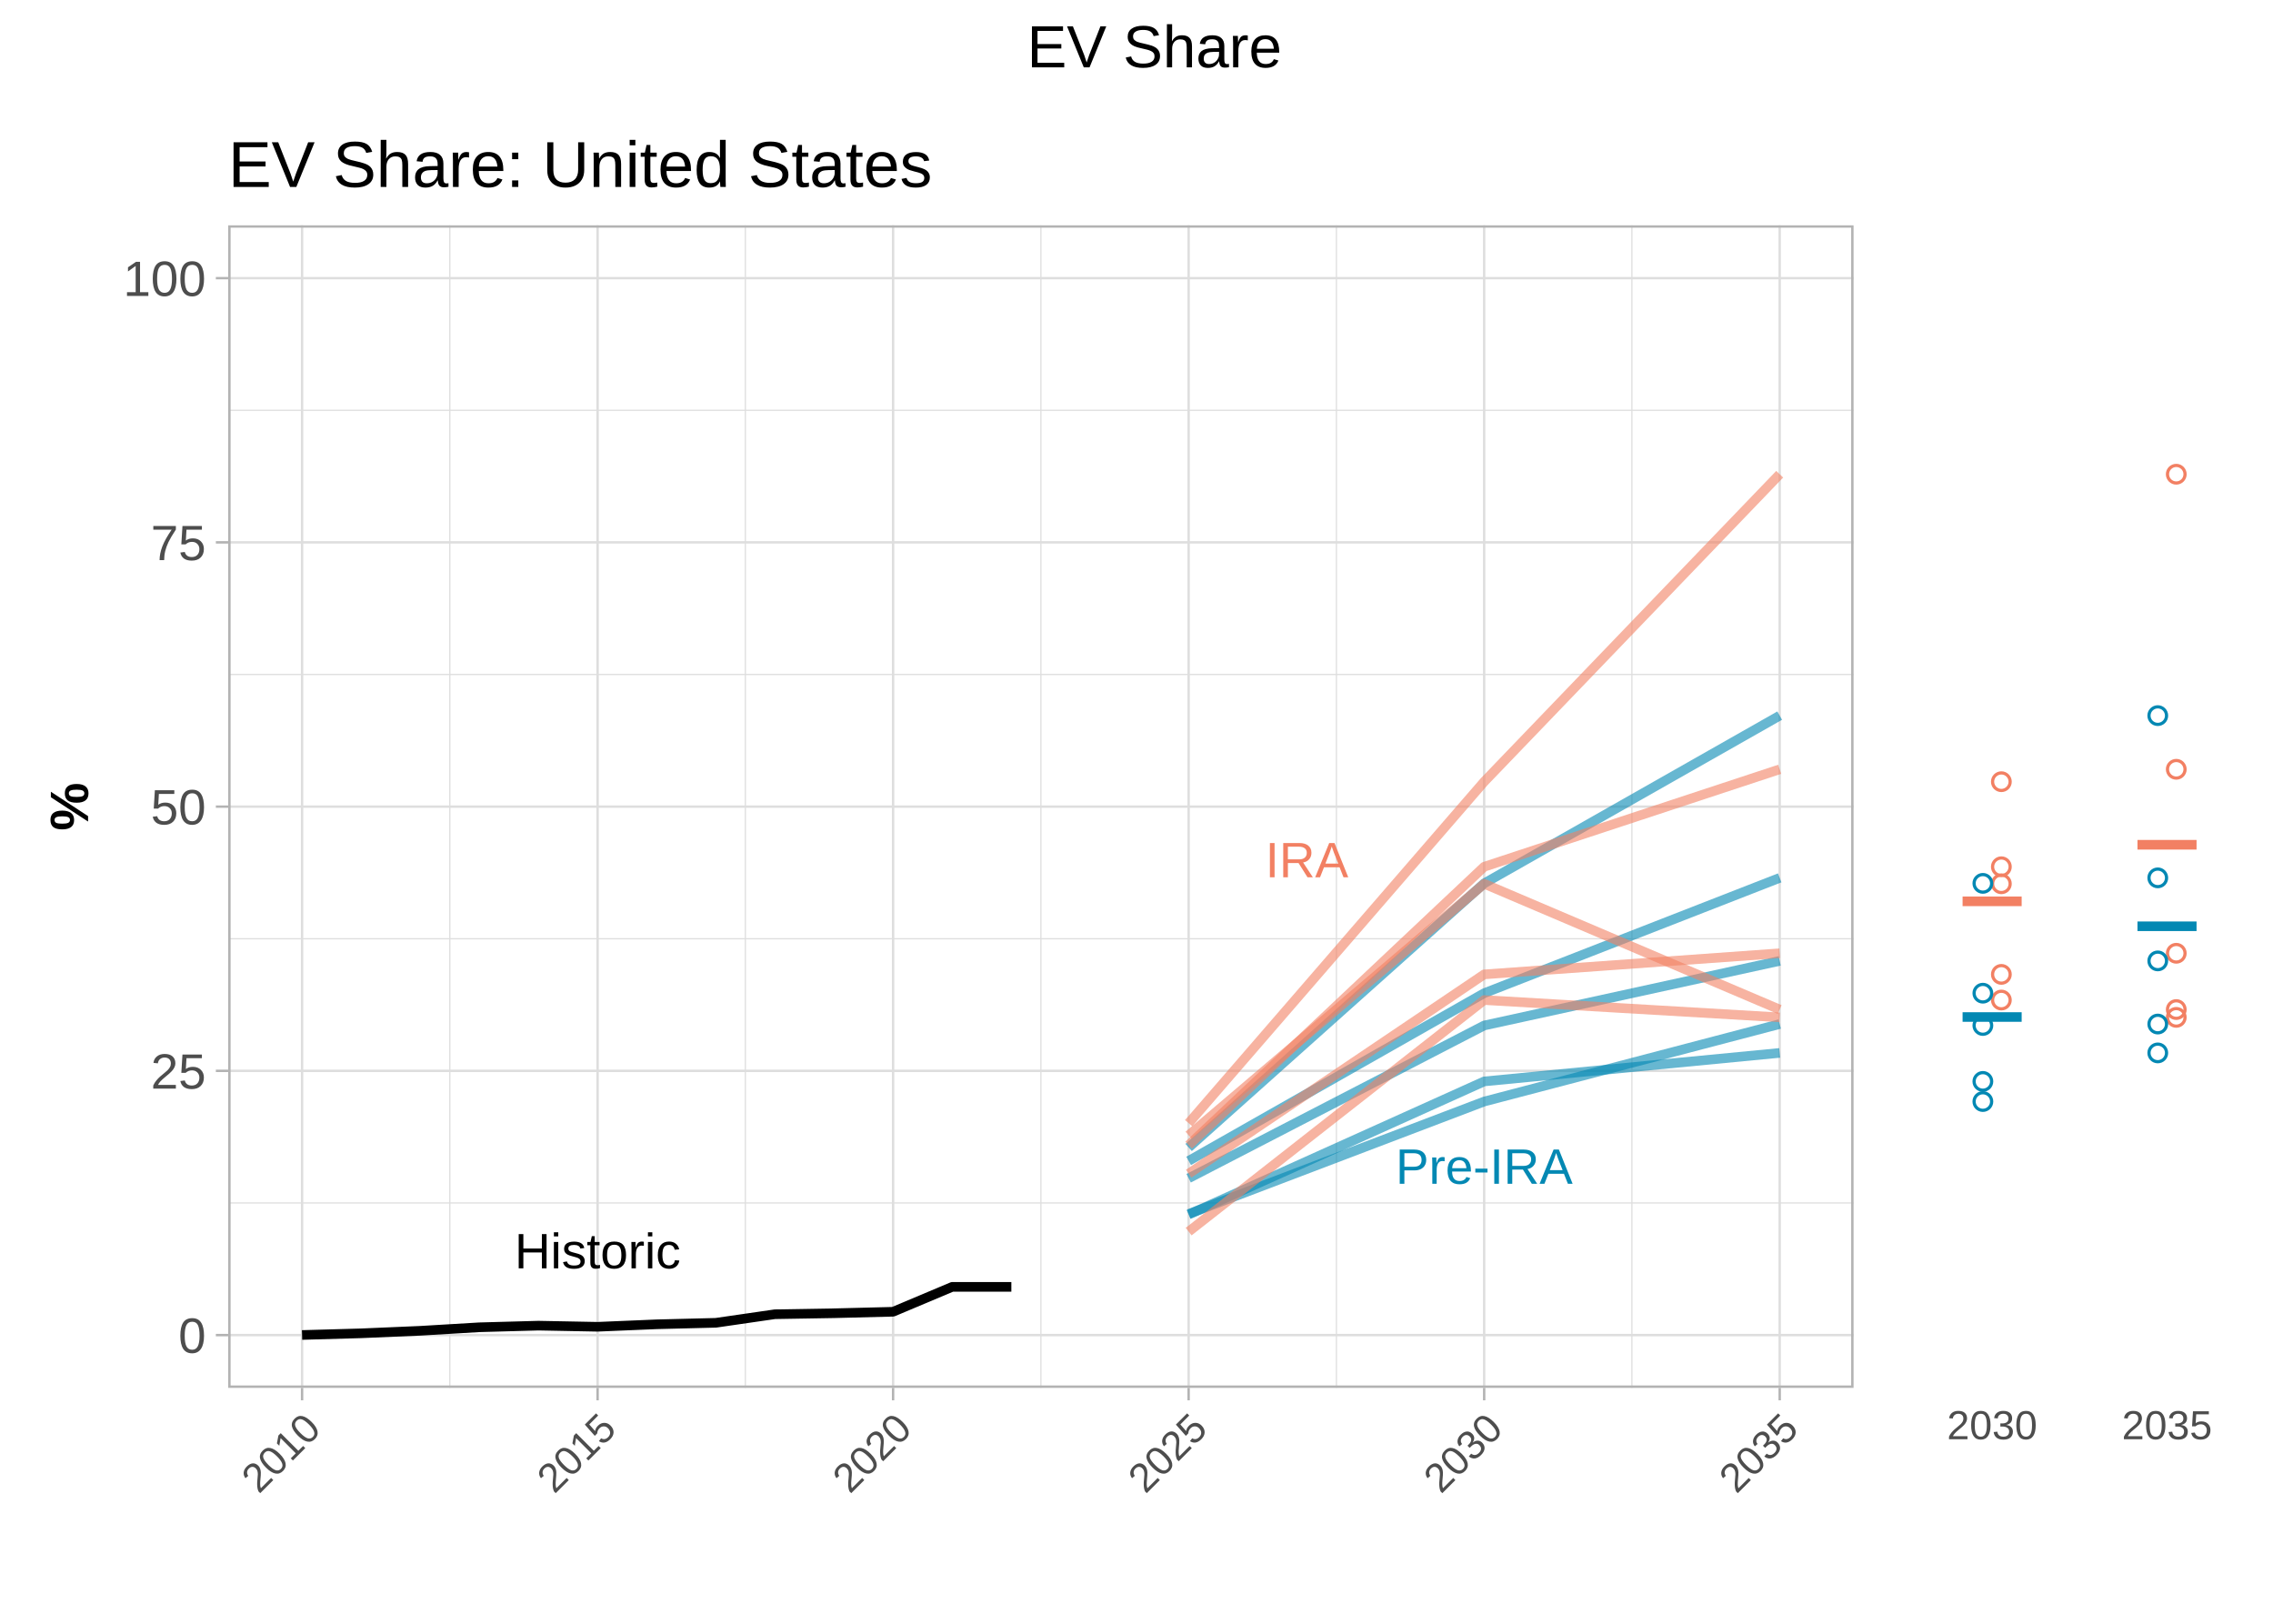
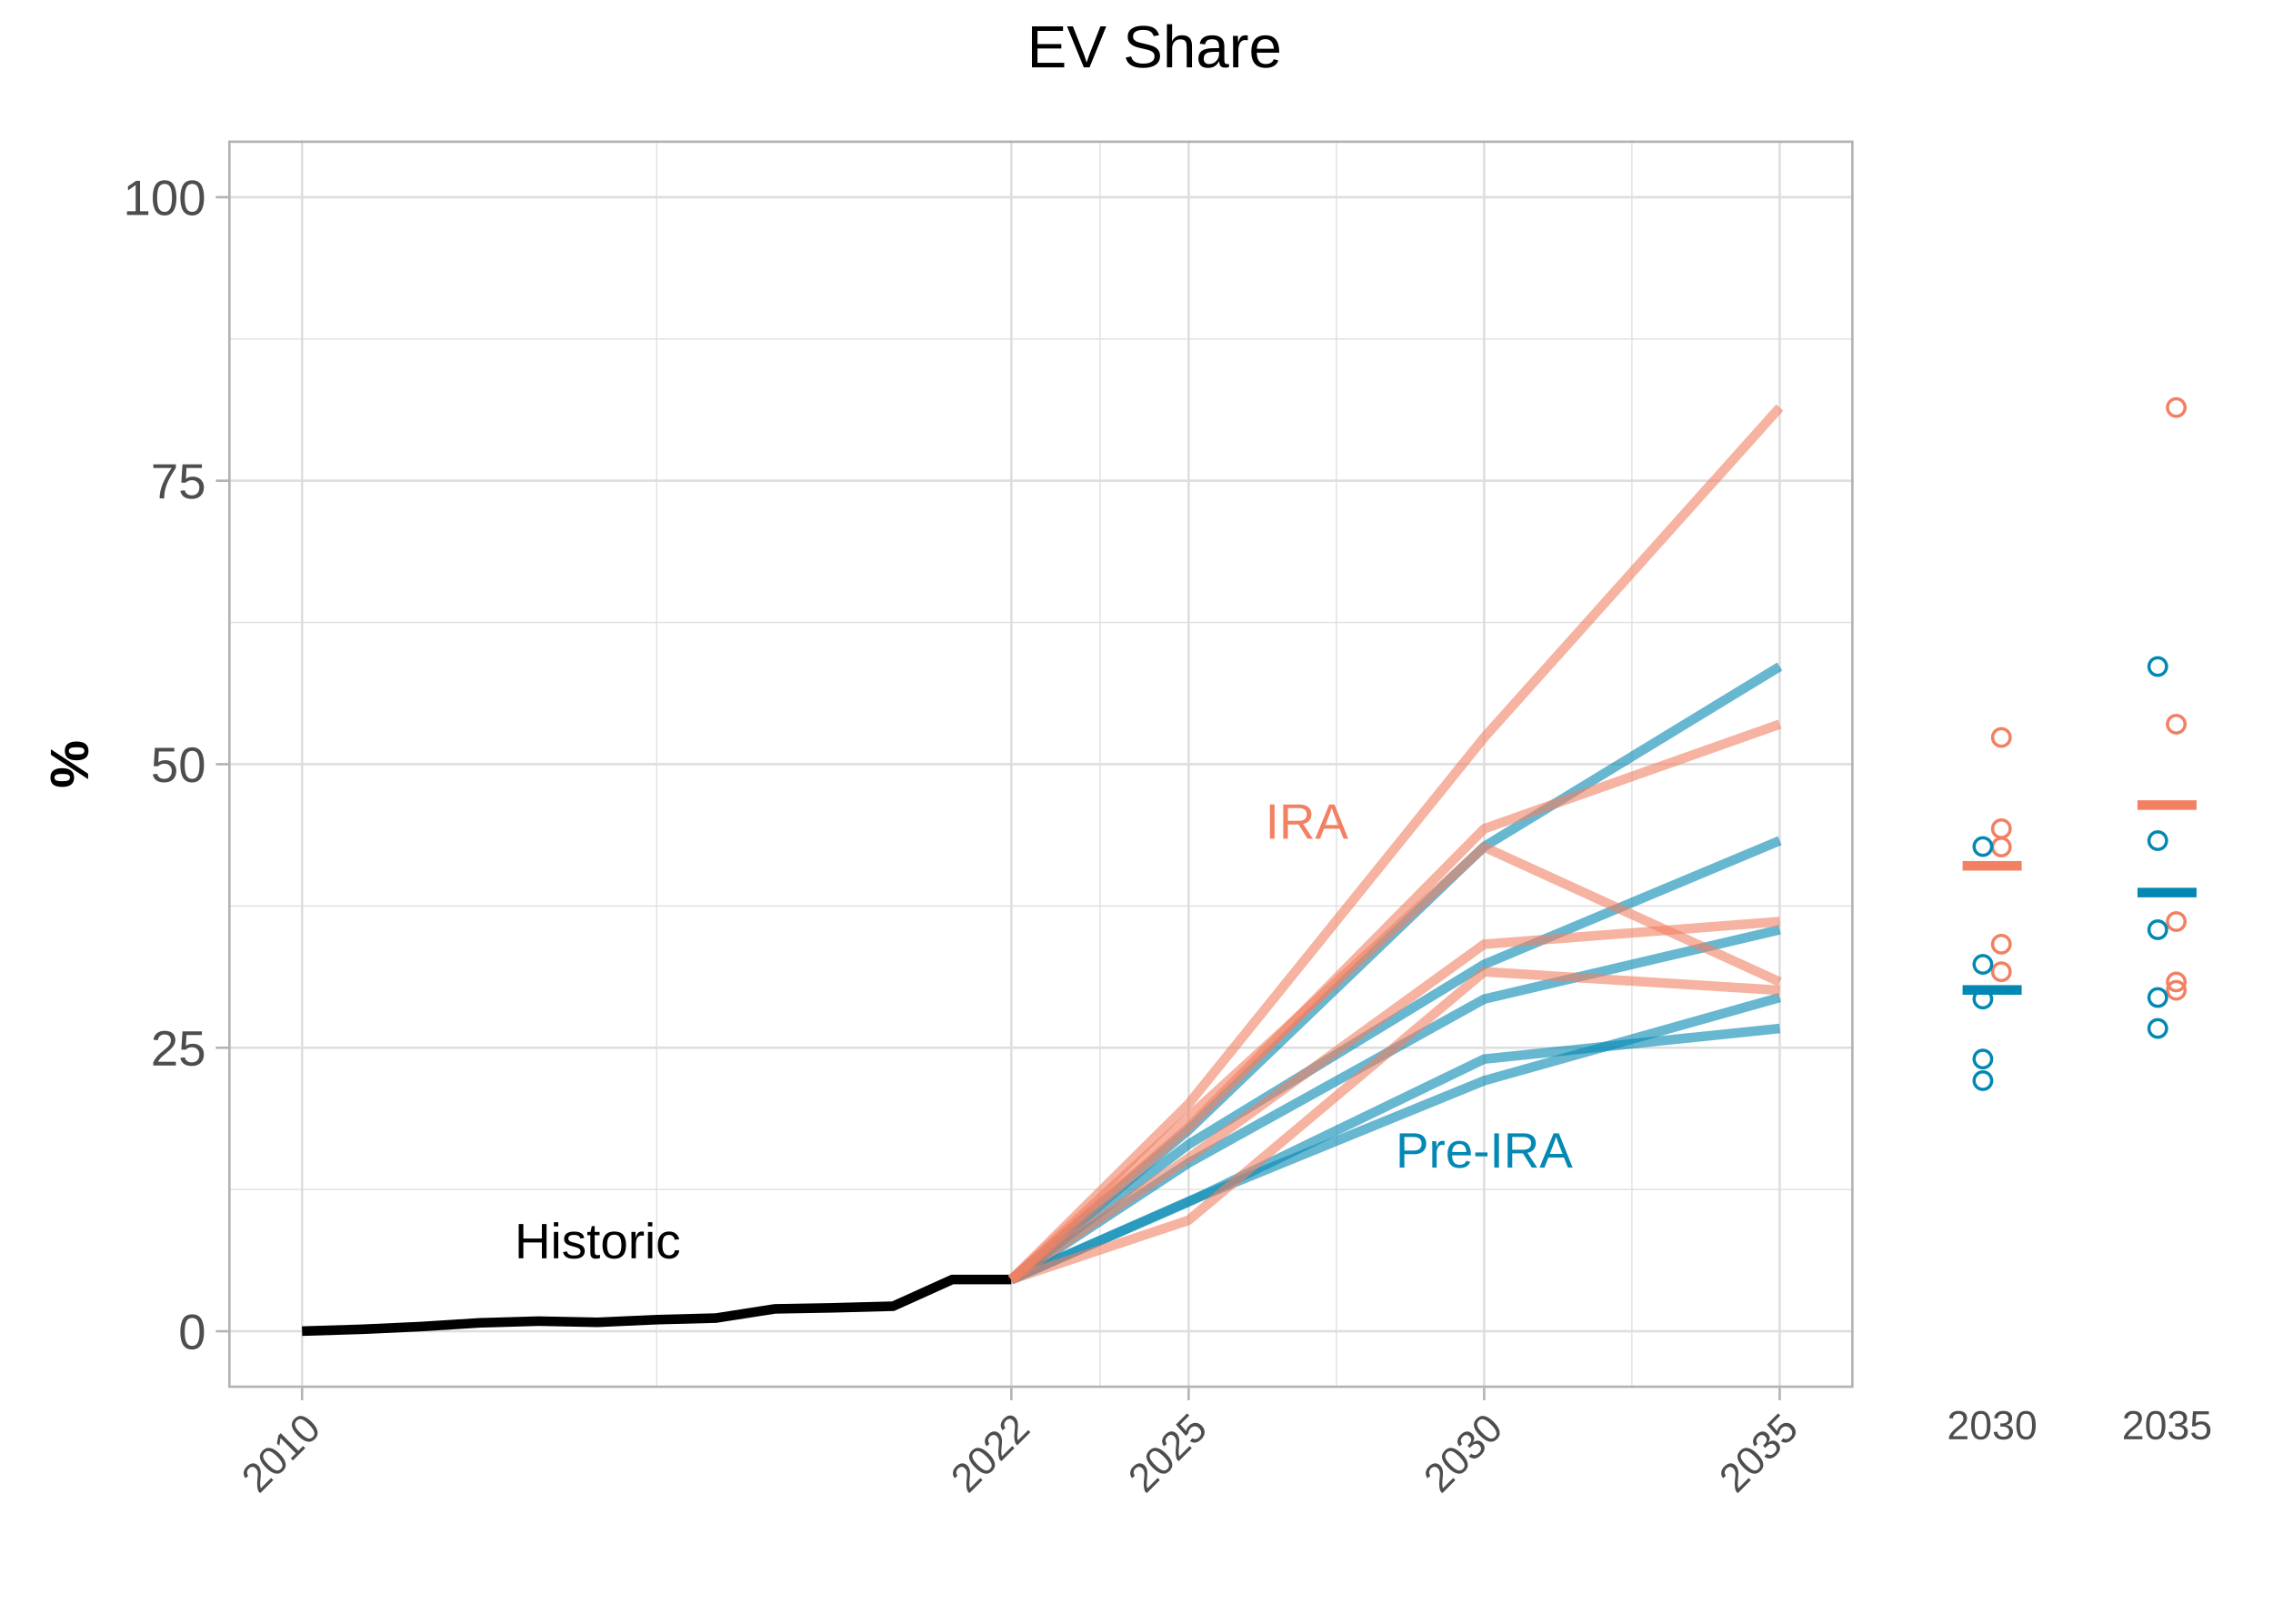
<svg xmlns="http://www.w3.org/2000/svg" class="svglite" width="504.00pt" height="360.00pt" viewBox="0 0 504.00 360.00">
  <defs>
    <style type="text/css">
    .svglite line, .svglite polyline, .svglite polygon, .svglite path, .svglite rect, .svglite circle {
      fill: none;
      stroke: #000000;
      stroke-linecap: round;
      stroke-linejoin: round;
      stroke-miterlimit: 10.00;
    }
    .svglite text {
      white-space: pre;
    }
  </style>
  </defs>
  <rect width="100%" height="100%" style="stroke: none; fill: #FFFFFF;" />
  <defs>
    <clipPath id="cpMC4wMHw1MDQuMDB8MC4wMHwzNjAuMDA=">
      <rect x="0.00" y="0.00" width="504.00" height="360.00" />
    </clipPath>
  </defs>
  <g clip-path="url(#cpMC4wMHw1MDQuMDB8MC4wMHwzNjAuMDA=)">
    <rect x="0.00" y="0.00" width="504.00" height="360.00" style="stroke-width: 1.07; stroke: #FFFFFF; fill: #FFFFFF;" />
  </g>
  <defs>
    <clipPath id="cpNS40OHw0MjAuOTZ8MjMuMTh8MzU0LjUy">
      <rect x="5.48" y="23.18" width="415.48" height="331.34" />
    </clipPath>
  </defs>
  <g clip-path="url(#cpNS40OHw0MjAuOTZ8MjMuMTh8MzU0LjUy)">
    <rect x="5.48" y="23.18" width="415.48" height="331.34" style="stroke-width: 1.07; stroke: #FFFFFF; fill: #FFFFFF;" />
  </g>
  <g clip-path="url(#cpMC4wMHw1MDQuMDB8MC4wMHwzNjAuMDA=)">
</g>
  <defs>
-     <clipPath id="cpNTAuNjB8NDExLjAwfDQ5Ljk1fDMwNy43Mg==">
-       <rect x="50.60" y="49.95" width="360.40" height="257.76" />
+     <clipPath id="cpNTAuNjB8NDExLjAwfDMxLjE1fDMwNy43Mg==">
+       <rect x="50.60" y="31.15" width="360.40" height="276.57" />
    </clipPath>
  </defs>
-   <g clip-path="url(#cpNTAuNjB8NDExLjAwfDQ5Ljk1fDMwNy43Mg==)">
-     <rect x="50.60" y="49.95" width="360.40" height="257.76" style="stroke-width: 1.07; stroke: none; fill: #FFFFFF;" />
-     <polyline points="50.60,266.71 411.00,266.71 " style="stroke-width: 0.27; stroke: #DEDEDE; stroke-linecap: butt;" />
-     <polyline points="50.60,208.13 411.00,208.13 " style="stroke-width: 0.27; stroke: #DEDEDE; stroke-linecap: butt;" />
-     <polyline points="50.60,149.54 411.00,149.54 " style="stroke-width: 0.27; stroke: #DEDEDE; stroke-linecap: butt;" />
-     <polyline points="50.60,90.96 411.00,90.96 " style="stroke-width: 0.27; stroke: #DEDEDE; stroke-linecap: butt;" />
-     <polyline points="99.74,307.72 99.74,49.95 " style="stroke-width: 0.27; stroke: #DEDEDE; stroke-linecap: butt;" />
-     <polyline points="165.27,307.72 165.27,49.95 " style="stroke-width: 0.27; stroke: #DEDEDE; stroke-linecap: butt;" />
-     <polyline points="230.80,307.72 230.80,49.95 " style="stroke-width: 0.27; stroke: #DEDEDE; stroke-linecap: butt;" />
-     <polyline points="296.33,307.72 296.33,49.95 " style="stroke-width: 0.27; stroke: #DEDEDE; stroke-linecap: butt;" />
-     <polyline points="361.85,307.72 361.85,49.95 " style="stroke-width: 0.27; stroke: #DEDEDE; stroke-linecap: butt;" />
-     <polyline points="50.60,296.00 411.00,296.00 " style="stroke-width: 0.53; stroke: #DEDEDE; stroke-linecap: butt;" />
-     <polyline points="50.60,237.42 411.00,237.42 " style="stroke-width: 0.53; stroke: #DEDEDE; stroke-linecap: butt;" />
-     <polyline points="50.60,178.84 411.00,178.84 " style="stroke-width: 0.53; stroke: #DEDEDE; stroke-linecap: butt;" />
-     <polyline points="50.60,120.25 411.00,120.25 " style="stroke-width: 0.53; stroke: #DEDEDE; stroke-linecap: butt;" />
-     <polyline points="50.60,61.67 411.00,61.67 " style="stroke-width: 0.53; stroke: #DEDEDE; stroke-linecap: butt;" />
-     <polyline points="66.98,307.72 66.98,49.95 " style="stroke-width: 0.53; stroke: #DEDEDE; stroke-linecap: butt;" />
-     <polyline points="132.51,307.72 132.51,49.95 " style="stroke-width: 0.53; stroke: #DEDEDE; stroke-linecap: butt;" />
-     <polyline points="198.03,307.72 198.03,49.95 " style="stroke-width: 0.53; stroke: #DEDEDE; stroke-linecap: butt;" />
-     <polyline points="263.56,307.72 263.56,49.95 " style="stroke-width: 0.53; stroke: #DEDEDE; stroke-linecap: butt;" />
-     <polyline points="329.09,307.72 329.09,49.95 " style="stroke-width: 0.53; stroke: #DEDEDE; stroke-linecap: butt;" />
-     <polyline points="394.62,307.72 394.62,49.95 " style="stroke-width: 0.53; stroke: #DEDEDE; stroke-linecap: butt;" />
-     <polyline points="66.98,295.98 80.08,295.61 93.19,295.05 106.30,294.27 119.40,293.91 132.51,294.16 145.61,293.61 158.72,293.28 171.82,291.38 184.93,291.16 198.03,290.83 211.14,285.31 224.25,285.31 " style="stroke-width: 2.13; stroke-linecap: butt;" />
-     <polyline points="263.56,261.23 329.09,227.36 394.62,213.04 " style="stroke-width: 2.13; stroke: #0388B3; stroke-opacity: 0.60; stroke-linecap: butt;" />
-     <polyline points="263.56,269.29 329.09,239.76 394.62,233.44 " style="stroke-width: 2.13; stroke: #0388B3; stroke-opacity: 0.60; stroke-linecap: butt;" />
-     <polyline points="263.56,269.14 329.09,244.22 394.62,227.04 " style="stroke-width: 2.13; stroke: #0388B3; stroke-opacity: 0.60; stroke-linecap: butt;" />
-     <polyline points="263.56,257.38 329.09,220.20 394.62,194.63 " style="stroke-width: 2.13; stroke: #0388B3; stroke-opacity: 0.60; stroke-linecap: butt;" />
-     <polyline points="263.56,254.41 329.09,195.85 394.62,158.66 " style="stroke-width: 2.13; stroke: #0388B3; stroke-opacity: 0.60; stroke-linecap: butt;" />
-     <polyline points="263.56,260.22 329.09,216.03 394.62,211.35 " style="stroke-width: 2.13; stroke: #F28063; stroke-opacity: 0.60; stroke-linecap: butt;" />
-     <polyline points="263.56,251.71 329.09,195.94 394.62,223.83 " style="stroke-width: 2.13; stroke: #F28063; stroke-opacity: 0.60; stroke-linecap: butt;" />
-     <polyline points="263.56,273.06 329.09,221.72 394.62,225.56 " style="stroke-width: 2.13; stroke: #F28063; stroke-opacity: 0.60; stroke-linecap: butt;" />
-     <polyline points="263.56,253.89 329.09,192.17 394.62,170.56 " style="stroke-width: 2.13; stroke: #F28063; stroke-opacity: 0.60; stroke-linecap: butt;" />
-     <polyline points="263.56,249.02 329.09,173.31 394.62,105.14 " style="stroke-width: 2.13; stroke: #F28063; stroke-opacity: 0.60; stroke-linecap: butt;" />
-     <text x="132.51" y="281.20" text-anchor="middle" style="font-size: 11.04px; font-family: &quot;Arial&quot;;" textLength="36.76px" lengthAdjust="spacingAndGlyphs">Historic</text>
-     <text x="329.09" y="262.46" text-anchor="middle" style="font-size: 11.04px;fill: #0388B3; font-family: &quot;Arial&quot;;" textLength="39.23px" lengthAdjust="spacingAndGlyphs">Pre-IRA</text>
-     <text x="289.77" y="194.50" text-anchor="middle" style="font-size: 11.04px;fill: #F28063; font-family: &quot;Arial&quot;;" textLength="18.39px" lengthAdjust="spacingAndGlyphs">IRA</text>
-     <rect x="50.60" y="49.95" width="360.40" height="257.76" style="stroke-width: 1.07; stroke: #B3B3B3;" />
+   <g clip-path="url(#cpNTAuNjB8NDExLjAwfDMxLjE1fDMwNy43Mg==)">
+     <rect x="50.60" y="31.15" width="360.40" height="276.57" style="stroke-width: 1.07; stroke: none; fill: #FFFFFF;" />
+     <polyline points="50.60,263.72 411.00,263.72 " style="stroke-width: 0.27; stroke: #DEDEDE; stroke-linecap: butt;" />
+     <polyline points="50.60,200.86 411.00,200.86 " style="stroke-width: 0.27; stroke: #DEDEDE; stroke-linecap: butt;" />
+     <polyline points="50.60,138.00 411.00,138.00 " style="stroke-width: 0.27; stroke: #DEDEDE; stroke-linecap: butt;" />
+     <polyline points="50.60,75.15 411.00,75.15 " style="stroke-width: 0.27; stroke: #DEDEDE; stroke-linecap: butt;" />
+     <polyline points="145.61,307.72 145.61,31.15 " style="stroke-width: 0.27; stroke: #DEDEDE; stroke-linecap: butt;" />
+     <polyline points="243.90,307.72 243.90,31.15 " style="stroke-width: 0.27; stroke: #DEDEDE; stroke-linecap: butt;" />
+     <polyline points="296.33,307.72 296.33,31.15 " style="stroke-width: 0.27; stroke: #DEDEDE; stroke-linecap: butt;" />
+     <polyline points="361.85,307.72 361.85,31.15 " style="stroke-width: 0.27; stroke: #DEDEDE; stroke-linecap: butt;" />
+     <polyline points="50.60,295.15 411.00,295.15 " style="stroke-width: 0.53; stroke: #DEDEDE; stroke-linecap: butt;" />
+     <polyline points="50.60,232.29 411.00,232.29 " style="stroke-width: 0.53; stroke: #DEDEDE; stroke-linecap: butt;" />
+     <polyline points="50.60,169.43 411.00,169.43 " style="stroke-width: 0.53; stroke: #DEDEDE; stroke-linecap: butt;" />
+     <polyline points="50.60,106.58 411.00,106.58 " style="stroke-width: 0.53; stroke: #DEDEDE; stroke-linecap: butt;" />
+     <polyline points="50.60,43.72 411.00,43.72 " style="stroke-width: 0.53; stroke: #DEDEDE; stroke-linecap: butt;" />
+     <polyline points="66.98,307.72 66.98,31.15 " style="stroke-width: 0.53; stroke: #DEDEDE; stroke-linecap: butt;" />
+     <polyline points="224.25,307.72 224.25,31.15 " style="stroke-width: 0.53; stroke: #DEDEDE; stroke-linecap: butt;" />
+     <polyline points="263.56,307.72 263.56,31.15 " style="stroke-width: 0.53; stroke: #DEDEDE; stroke-linecap: butt;" />
+     <polyline points="329.09,307.72 329.09,31.15 " style="stroke-width: 0.53; stroke: #DEDEDE; stroke-linecap: butt;" />
+     <polyline points="394.62,307.72 394.62,31.15 " style="stroke-width: 0.53; stroke: #DEDEDE; stroke-linecap: butt;" />
+     <polyline points="66.98,295.12 80.08,294.72 93.19,294.12 106.30,293.29 119.40,292.91 132.51,293.17 145.61,292.58 158.72,292.23 171.82,290.19 184.93,289.95 198.03,289.60 211.14,283.68 224.25,283.68 " style="stroke-width: 2.13; stroke-linecap: butt;" />
+     <polyline points="224.25,283.68 263.56,257.83 329.09,221.50 394.62,206.13 " style="stroke-width: 2.13; stroke: #0388B3; stroke-opacity: 0.60; stroke-linecap: butt;" />
+     <polyline points="224.25,283.68 263.56,266.48 329.09,234.80 394.62,228.02 " style="stroke-width: 2.13; stroke: #0388B3; stroke-opacity: 0.60; stroke-linecap: butt;" />
+     <polyline points="224.25,283.68 263.56,266.33 329.09,239.59 394.62,221.16 " style="stroke-width: 2.13; stroke: #0388B3; stroke-opacity: 0.60; stroke-linecap: butt;" />
+     <polyline points="224.25,283.68 263.56,253.71 329.09,213.81 394.62,186.38 " style="stroke-width: 2.13; stroke: #0388B3; stroke-opacity: 0.60; stroke-linecap: butt;" />
+     <polyline points="224.25,283.68 263.56,250.52 329.09,187.69 394.62,147.78 " style="stroke-width: 2.13; stroke: #0388B3; stroke-opacity: 0.60; stroke-linecap: butt;" />
+     <polyline points="224.25,283.68 263.56,256.75 329.09,209.34 394.62,204.32 " style="stroke-width: 2.13; stroke: #F28063; stroke-opacity: 0.60; stroke-linecap: butt;" />
+     <polyline points="224.25,283.68 263.56,247.63 329.09,187.79 394.62,217.71 " style="stroke-width: 2.13; stroke: #F28063; stroke-opacity: 0.60; stroke-linecap: butt;" />
+     <polyline points="224.25,283.68 263.56,270.53 329.09,215.45 394.62,219.56 " style="stroke-width: 2.13; stroke: #F28063; stroke-opacity: 0.60; stroke-linecap: butt;" />
+     <polyline points="224.25,283.68 263.56,249.97 329.09,183.74 394.62,160.56 " style="stroke-width: 2.13; stroke: #F28063; stroke-opacity: 0.60; stroke-linecap: butt;" />
+     <polyline points="224.25,283.68 263.56,244.74 329.09,163.50 394.62,90.36 " style="stroke-width: 2.13; stroke: #F28063; stroke-opacity: 0.60; stroke-linecap: butt;" />
+     <text x="132.51" y="278.98" text-anchor="middle" style="font-size: 11.04px; font-family: &quot;Arial&quot;;" textLength="36.76px" lengthAdjust="spacingAndGlyphs">Historic</text>
+     <text x="329.09" y="258.87" text-anchor="middle" style="font-size: 11.04px;fill: #0388B3; font-family: &quot;Arial&quot;;" textLength="39.23px" lengthAdjust="spacingAndGlyphs">Pre-IRA</text>
+     <text x="289.77" y="185.95" text-anchor="middle" style="font-size: 11.04px;fill: #F28063; font-family: &quot;Arial&quot;;" textLength="18.39px" lengthAdjust="spacingAndGlyphs">IRA</text>
+     <rect x="50.60" y="31.15" width="360.40" height="276.57" style="stroke-width: 1.07; stroke: #B3B3B3;" />
  </g>
  <g clip-path="url(#cpMC4wMHw1MDQuMDB8MC4wMHwzNjAuMDA=)">
-     <text x="45.67" y="299.94" text-anchor="end" style="font-size: 11.00px;fill: #4D4D4D; font-family: &quot;Arial&quot;;" textLength="6.12px" lengthAdjust="spacingAndGlyphs">0</text>
-     <text x="45.67" y="241.36" text-anchor="end" style="font-size: 11.00px;fill: #4D4D4D; font-family: &quot;Arial&quot;;" textLength="12.24px" lengthAdjust="spacingAndGlyphs">25</text>
-     <text x="45.67" y="182.77" text-anchor="end" style="font-size: 11.00px;fill: #4D4D4D; font-family: &quot;Arial&quot;;" textLength="12.24px" lengthAdjust="spacingAndGlyphs">50</text>
-     <text x="45.67" y="124.19" text-anchor="end" style="font-size: 11.00px;fill: #4D4D4D; font-family: &quot;Arial&quot;;" textLength="12.24px" lengthAdjust="spacingAndGlyphs">75</text>
-     <text x="45.67" y="65.61" text-anchor="end" style="font-size: 11.00px;fill: #4D4D4D; font-family: &quot;Arial&quot;;" textLength="18.36px" lengthAdjust="spacingAndGlyphs">100</text>
-     <polyline points="47.86,296.00 50.60,296.00 " style="stroke-width: 0.53; stroke: #B3B3B3; stroke-linecap: butt;" />
-     <polyline points="47.86,237.42 50.60,237.42 " style="stroke-width: 0.53; stroke: #B3B3B3; stroke-linecap: butt;" />
-     <polyline points="47.86,178.84 50.60,178.84 " style="stroke-width: 0.53; stroke: #B3B3B3; stroke-linecap: butt;" />
-     <polyline points="47.86,120.25 50.60,120.25 " style="stroke-width: 0.53; stroke: #B3B3B3; stroke-linecap: butt;" />
-     <polyline points="47.86,61.67 50.60,61.67 " style="stroke-width: 0.53; stroke: #B3B3B3; stroke-linecap: butt;" />
+     <text x="45.67" y="299.09" text-anchor="end" style="font-size: 11.00px;fill: #4D4D4D; font-family: &quot;Arial&quot;;" textLength="6.12px" lengthAdjust="spacingAndGlyphs">0</text>
+     <text x="45.67" y="236.23" text-anchor="end" style="font-size: 11.00px;fill: #4D4D4D; font-family: &quot;Arial&quot;;" textLength="12.24px" lengthAdjust="spacingAndGlyphs">25</text>
+     <text x="45.67" y="173.37" text-anchor="end" style="font-size: 11.00px;fill: #4D4D4D; font-family: &quot;Arial&quot;;" textLength="12.24px" lengthAdjust="spacingAndGlyphs">50</text>
+     <text x="45.67" y="110.51" text-anchor="end" style="font-size: 11.00px;fill: #4D4D4D; font-family: &quot;Arial&quot;;" textLength="12.24px" lengthAdjust="spacingAndGlyphs">75</text>
+     <text x="45.67" y="47.66" text-anchor="end" style="font-size: 11.00px;fill: #4D4D4D; font-family: &quot;Arial&quot;;" textLength="18.36px" lengthAdjust="spacingAndGlyphs">100</text>
+     <polyline points="47.86,295.15 50.60,295.15 " style="stroke-width: 0.53; stroke: #B3B3B3; stroke-linecap: butt;" />
+     <polyline points="47.86,232.29 50.60,232.29 " style="stroke-width: 0.53; stroke: #B3B3B3; stroke-linecap: butt;" />
+     <polyline points="47.86,169.43 50.60,169.43 " style="stroke-width: 0.53; stroke: #B3B3B3; stroke-linecap: butt;" />
+     <polyline points="47.86,106.58 50.60,106.58 " style="stroke-width: 0.53; stroke: #B3B3B3; stroke-linecap: butt;" />
+     <polyline points="47.86,43.72 50.60,43.72 " style="stroke-width: 0.53; stroke: #B3B3B3; stroke-linecap: butt;" />
    <polyline points="66.98,310.46 66.98,307.72 " style="stroke-width: 0.53; stroke: #B3B3B3; stroke-linecap: butt;" />
-     <polyline points="132.51,310.46 132.51,307.72 " style="stroke-width: 0.53; stroke: #B3B3B3; stroke-linecap: butt;" />
-     <polyline points="198.03,310.46 198.03,307.72 " style="stroke-width: 0.53; stroke: #B3B3B3; stroke-linecap: butt;" />
+     <polyline points="224.25,310.46 224.25,307.72 " style="stroke-width: 0.53; stroke: #B3B3B3; stroke-linecap: butt;" />
    <polyline points="263.56,310.46 263.56,307.72 " style="stroke-width: 0.53; stroke: #B3B3B3; stroke-linecap: butt;" />
    <polyline points="329.09,310.46 329.09,307.72 " style="stroke-width: 0.53; stroke: #B3B3B3; stroke-linecap: butt;" />
    <polyline points="394.62,310.46 394.62,307.72 " style="stroke-width: 0.53; stroke: #B3B3B3; stroke-linecap: butt;" />
    <text transform="translate(71.54,317.21) rotate(-45)" text-anchor="end" style="font-size: 9.00px;fill: #4D4D4D; font-family: &quot;Arial&quot;;" textLength="20.02px" lengthAdjust="spacingAndGlyphs">2010</text>
-     <text transform="translate(137.06,317.21) rotate(-45)" text-anchor="end" style="font-size: 9.00px;fill: #4D4D4D; font-family: &quot;Arial&quot;;" textLength="20.02px" lengthAdjust="spacingAndGlyphs">2015</text>
-     <text transform="translate(202.59,317.21) rotate(-45)" text-anchor="end" style="font-size: 9.00px;fill: #4D4D4D; font-family: &quot;Arial&quot;;" textLength="20.02px" lengthAdjust="spacingAndGlyphs">2020</text>
+     <text transform="translate(228.80,317.21) rotate(-45)" text-anchor="end" style="font-size: 9.00px;fill: #4D4D4D; font-family: &quot;Arial&quot;;" textLength="20.02px" lengthAdjust="spacingAndGlyphs">2022</text>
    <text transform="translate(268.12,317.21) rotate(-45)" text-anchor="end" style="font-size: 9.00px;fill: #4D4D4D; font-family: &quot;Arial&quot;;" textLength="20.02px" lengthAdjust="spacingAndGlyphs">2025</text>
    <text transform="translate(333.65,317.21) rotate(-45)" text-anchor="end" style="font-size: 9.00px;fill: #4D4D4D; font-family: &quot;Arial&quot;;" textLength="20.02px" lengthAdjust="spacingAndGlyphs">2030</text>
    <text transform="translate(399.17,317.21) rotate(-45)" text-anchor="end" style="font-size: 9.00px;fill: #4D4D4D; font-family: &quot;Arial&quot;;" textLength="20.02px" lengthAdjust="spacingAndGlyphs">2035</text>
-     <text transform="translate(19.53,178.84) rotate(-90)" text-anchor="middle" style="font-size: 12.00px; font-weight: bold; font-family: &quot;Arial&quot;;" textLength="10.67px" lengthAdjust="spacingAndGlyphs">%</text>
-     <text x="50.60" y="41.45" style="font-size: 14.40px; font-family: &quot;Arial&quot;;" textLength="156.00px" lengthAdjust="spacingAndGlyphs">EV Share: United States</text>
+     <text transform="translate(19.53,169.43) rotate(-90)" text-anchor="middle" style="font-size: 12.00px; font-weight: bold; font-family: &quot;Arial&quot;;" textLength="10.67px" lengthAdjust="spacingAndGlyphs">%</text>
  </g>
  <defs>
    <clipPath id="cpNDIwLjk2fDQ1OS43NHwyMy4xOHwzNTQuNTI=">
      <rect x="420.96" y="23.18" width="38.78" height="331.34" />
    </clipPath>
  </defs>
  <g clip-path="url(#cpNDIwLjk2fDQ1OS43NHwyMy4xOHwzNTQuNTI=)">
    <rect x="420.96" y="23.18" width="38.78" height="331.34" style="stroke-width: 1.07; stroke: #FFFFFF; fill: #FFFFFF;" />
  </g>
  <g clip-path="url(#cpMC4wMHw1MDQuMDB8MC4wMHwzNjAuMDA=)">
</g>
  <defs>
-     <clipPath id="cpNDIzLjcwfDQ1OS43NHw0OS45NXwzMDcuNzI=">
-       <rect x="423.70" y="49.95" width="36.04" height="257.76" />
+     <clipPath id="cpNDIzLjcwfDQ1OS43NHwzMS4xNXwzMDcuNzI=">
+       <rect x="423.70" y="31.15" width="36.04" height="276.57" />
    </clipPath>
  </defs>
-   <g clip-path="url(#cpNDIzLjcwfDQ1OS43NHw0OS45NXwzMDcuNzI=)">
-     <rect x="423.70" y="49.95" width="36.04" height="257.76" style="stroke-width: 1.07; stroke: none; fill: #FFFFFF;" />
-     <circle cx="443.77" cy="216.03" r="1.95" style="stroke-width: 0.71; stroke: #F28063;" />
-     <circle cx="443.77" cy="195.94" r="1.95" style="stroke-width: 0.71; stroke: #F28063;" />
-     <circle cx="443.77" cy="221.72" r="1.95" style="stroke-width: 0.71; stroke: #F28063;" />
-     <circle cx="443.77" cy="192.17" r="1.95" style="stroke-width: 0.71; stroke: #F28063;" />
-     <circle cx="443.77" cy="173.31" r="1.95" style="stroke-width: 0.71; stroke: #F28063;" />
-     <circle cx="439.67" cy="227.36" r="1.95" style="stroke-width: 0.71; stroke: #0388B3;" />
-     <circle cx="439.67" cy="239.76" r="1.95" style="stroke-width: 0.71; stroke: #0388B3;" />
-     <circle cx="439.67" cy="244.22" r="1.95" style="stroke-width: 0.71; stroke: #0388B3;" />
-     <circle cx="439.67" cy="220.20" r="1.95" style="stroke-width: 0.71; stroke: #0388B3;" />
-     <circle cx="439.67" cy="195.85" r="1.95" style="stroke-width: 0.71; stroke: #0388B3;" />
-     <line x1="435.17" y1="225.48" x2="448.27" y2="225.48" style="stroke-width: 2.13; stroke: #0388B3; stroke-linecap: butt;" />
-     <line x1="435.17" y1="199.83" x2="448.27" y2="199.83" style="stroke-width: 2.13; stroke: #F28063; stroke-linecap: butt;" />
+   <g clip-path="url(#cpNDIzLjcwfDQ1OS43NHwzMS4xNXwzMDcuNzI=)">
+     <rect x="423.70" y="31.15" width="36.04" height="276.57" style="stroke-width: 1.07; stroke: none; fill: #FFFFFF;" />
+     <circle cx="443.77" cy="209.34" r="1.95" style="stroke-width: 0.71; stroke: #F28063;" />
+     <circle cx="443.77" cy="187.79" r="1.95" style="stroke-width: 0.71; stroke: #F28063;" />
+     <circle cx="443.77" cy="215.45" r="1.95" style="stroke-width: 0.71; stroke: #F28063;" />
+     <circle cx="443.77" cy="183.74" r="1.95" style="stroke-width: 0.71; stroke: #F28063;" />
+     <circle cx="443.77" cy="163.50" r="1.95" style="stroke-width: 0.71; stroke: #F28063;" />
+     <circle cx="439.67" cy="221.50" r="1.95" style="stroke-width: 0.71; stroke: #0388B3;" />
+     <circle cx="439.67" cy="234.80" r="1.95" style="stroke-width: 0.71; stroke: #0388B3;" />
+     <circle cx="439.67" cy="239.59" r="1.95" style="stroke-width: 0.71; stroke: #0388B3;" />
+     <circle cx="439.67" cy="213.81" r="1.95" style="stroke-width: 0.71; stroke: #0388B3;" />
+     <circle cx="439.67" cy="187.69" r="1.95" style="stroke-width: 0.71; stroke: #0388B3;" />
+     <line x1="435.17" y1="219.48" x2="448.27" y2="219.48" style="stroke-width: 2.13; stroke: #0388B3; stroke-linecap: butt;" />
+     <line x1="435.17" y1="191.96" x2="448.27" y2="191.96" style="stroke-width: 2.13; stroke: #F28063; stroke-linecap: butt;" />
  </g>
  <g clip-path="url(#cpMC4wMHw1MDQuMDB8MC4wMHwzNjAuMDA=)">
    <text x="441.72" y="319.09" text-anchor="middle" style="font-size: 9.00px;fill: #4D4D4D; font-family: &quot;Arial&quot;;" textLength="20.02px" lengthAdjust="spacingAndGlyphs">2030</text>
  </g>
  <defs>
    <clipPath id="cpNDU5Ljc0fDQ5OC41MnwyMy4xOHwzNTQuNTI=">
      <rect x="459.74" y="23.18" width="38.78" height="331.34" />
    </clipPath>
  </defs>
  <g clip-path="url(#cpNDU5Ljc0fDQ5OC41MnwyMy4xOHwzNTQuNTI=)">
    <rect x="459.74" y="23.18" width="38.78" height="331.34" style="stroke-width: 1.07; stroke: #FFFFFF; fill: #FFFFFF;" />
  </g>
  <g clip-path="url(#cpMC4wMHw1MDQuMDB8MC4wMHwzNjAuMDA=)">
</g>
  <defs>
-     <clipPath id="cpNDYyLjQ4fDQ5OC41Mnw0OS45NXwzMDcuNzI=">
-       <rect x="462.48" y="49.95" width="36.04" height="257.76" />
+     <clipPath id="cpNDYyLjQ4fDQ5OC41MnwzMS4xNXwzMDcuNzI=">
+       <rect x="462.48" y="31.15" width="36.04" height="276.57" />
    </clipPath>
  </defs>
-   <g clip-path="url(#cpNDYyLjQ4fDQ5OC41Mnw0OS45NXwzMDcuNzI=)">
-     <rect x="462.48" y="49.95" width="36.04" height="257.76" style="stroke-width: 1.07; stroke: none; fill: #FFFFFF;" />
-     <circle cx="482.55" cy="211.35" r="1.95" style="stroke-width: 0.71; stroke: #F28063;" />
-     <circle cx="482.55" cy="223.83" r="1.95" style="stroke-width: 0.71; stroke: #F28063;" />
-     <circle cx="482.55" cy="225.56" r="1.95" style="stroke-width: 0.71; stroke: #F28063;" />
-     <circle cx="482.55" cy="170.56" r="1.95" style="stroke-width: 0.71; stroke: #F28063;" />
-     <circle cx="482.55" cy="105.14" r="1.95" style="stroke-width: 0.71; stroke: #F28063;" />
-     <circle cx="478.45" cy="213.04" r="1.95" style="stroke-width: 0.71; stroke: #0388B3;" />
-     <circle cx="478.45" cy="233.44" r="1.95" style="stroke-width: 0.71; stroke: #0388B3;" />
-     <circle cx="478.45" cy="227.04" r="1.95" style="stroke-width: 0.71; stroke: #0388B3;" />
-     <circle cx="478.45" cy="194.63" r="1.95" style="stroke-width: 0.71; stroke: #0388B3;" />
-     <circle cx="478.45" cy="158.66" r="1.95" style="stroke-width: 0.71; stroke: #0388B3;" />
-     <line x1="473.95" y1="205.36" x2="487.05" y2="205.36" style="stroke-width: 2.13; stroke: #0388B3; stroke-linecap: butt;" />
-     <line x1="473.95" y1="187.29" x2="487.05" y2="187.29" style="stroke-width: 2.13; stroke: #F28063; stroke-linecap: butt;" />
+   <g clip-path="url(#cpNDYyLjQ4fDQ5OC41MnwzMS4xNXwzMDcuNzI=)">
+     <rect x="462.48" y="31.15" width="36.04" height="276.57" style="stroke-width: 1.07; stroke: none; fill: #FFFFFF;" />
+     <circle cx="482.55" cy="204.32" r="1.95" style="stroke-width: 0.71; stroke: #F28063;" />
+     <circle cx="482.55" cy="217.71" r="1.95" style="stroke-width: 0.71; stroke: #F28063;" />
+     <circle cx="482.55" cy="219.56" r="1.95" style="stroke-width: 0.71; stroke: #F28063;" />
+     <circle cx="482.55" cy="160.56" r="1.95" style="stroke-width: 0.71; stroke: #F28063;" />
+     <circle cx="482.55" cy="90.36" r="1.95" style="stroke-width: 0.71; stroke: #F28063;" />
+     <circle cx="478.45" cy="206.13" r="1.95" style="stroke-width: 0.71; stroke: #0388B3;" />
+     <circle cx="478.45" cy="228.02" r="1.95" style="stroke-width: 0.71; stroke: #0388B3;" />
+     <circle cx="478.45" cy="221.16" r="1.95" style="stroke-width: 0.71; stroke: #0388B3;" />
+     <circle cx="478.45" cy="186.38" r="1.95" style="stroke-width: 0.71; stroke: #0388B3;" />
+     <circle cx="478.45" cy="147.78" r="1.95" style="stroke-width: 0.71; stroke: #0388B3;" />
+     <line x1="473.95" y1="197.89" x2="487.05" y2="197.89" style="stroke-width: 2.13; stroke: #0388B3; stroke-linecap: butt;" />
+     <line x1="473.95" y1="178.50" x2="487.05" y2="178.50" style="stroke-width: 2.13; stroke: #F28063; stroke-linecap: butt;" />
  </g>
  <g clip-path="url(#cpMC4wMHw1MDQuMDB8MC4wMHwzNjAuMDA=)">
    <text x="480.50" y="319.09" text-anchor="middle" style="font-size: 9.00px;fill: #4D4D4D; font-family: &quot;Arial&quot;;" textLength="20.02px" lengthAdjust="spacingAndGlyphs">2035</text>
    <text x="255.99" y="14.93" text-anchor="middle" style="font-size: 13.20px; font-family: &quot;Arial&quot;;" textLength="56.46px" lengthAdjust="spacingAndGlyphs">EV Share</text>
  </g>
</svg>
